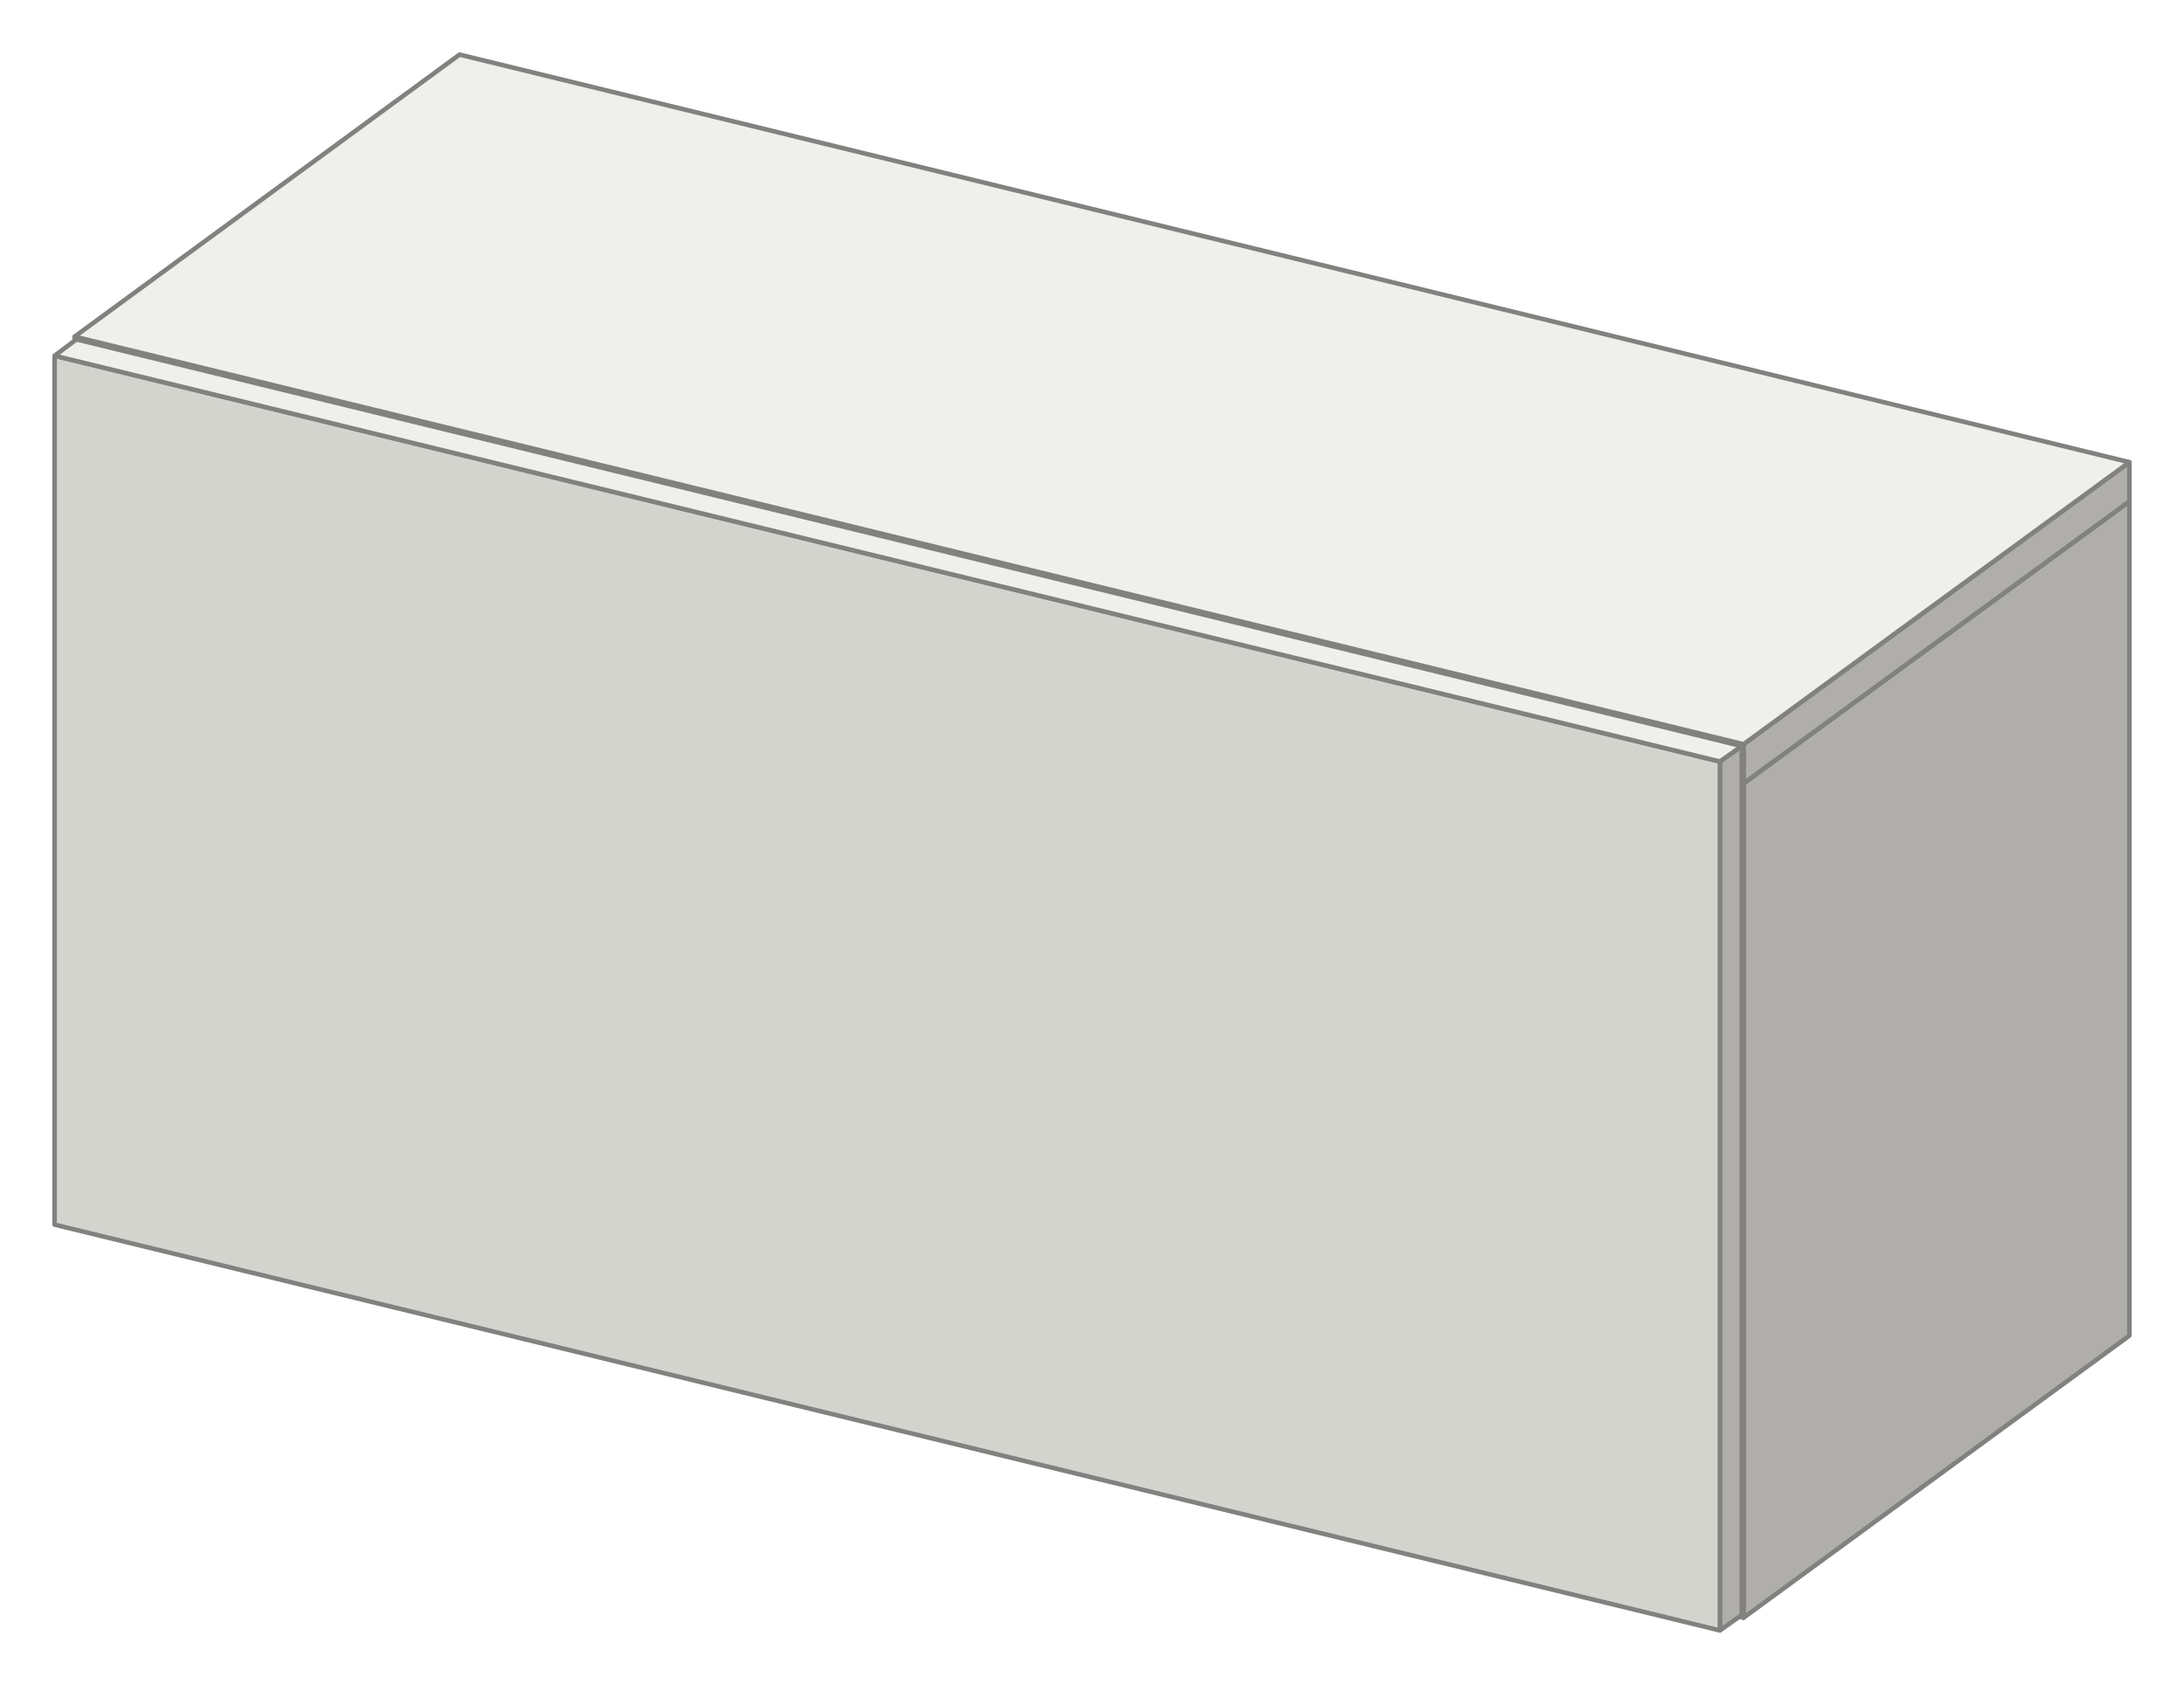
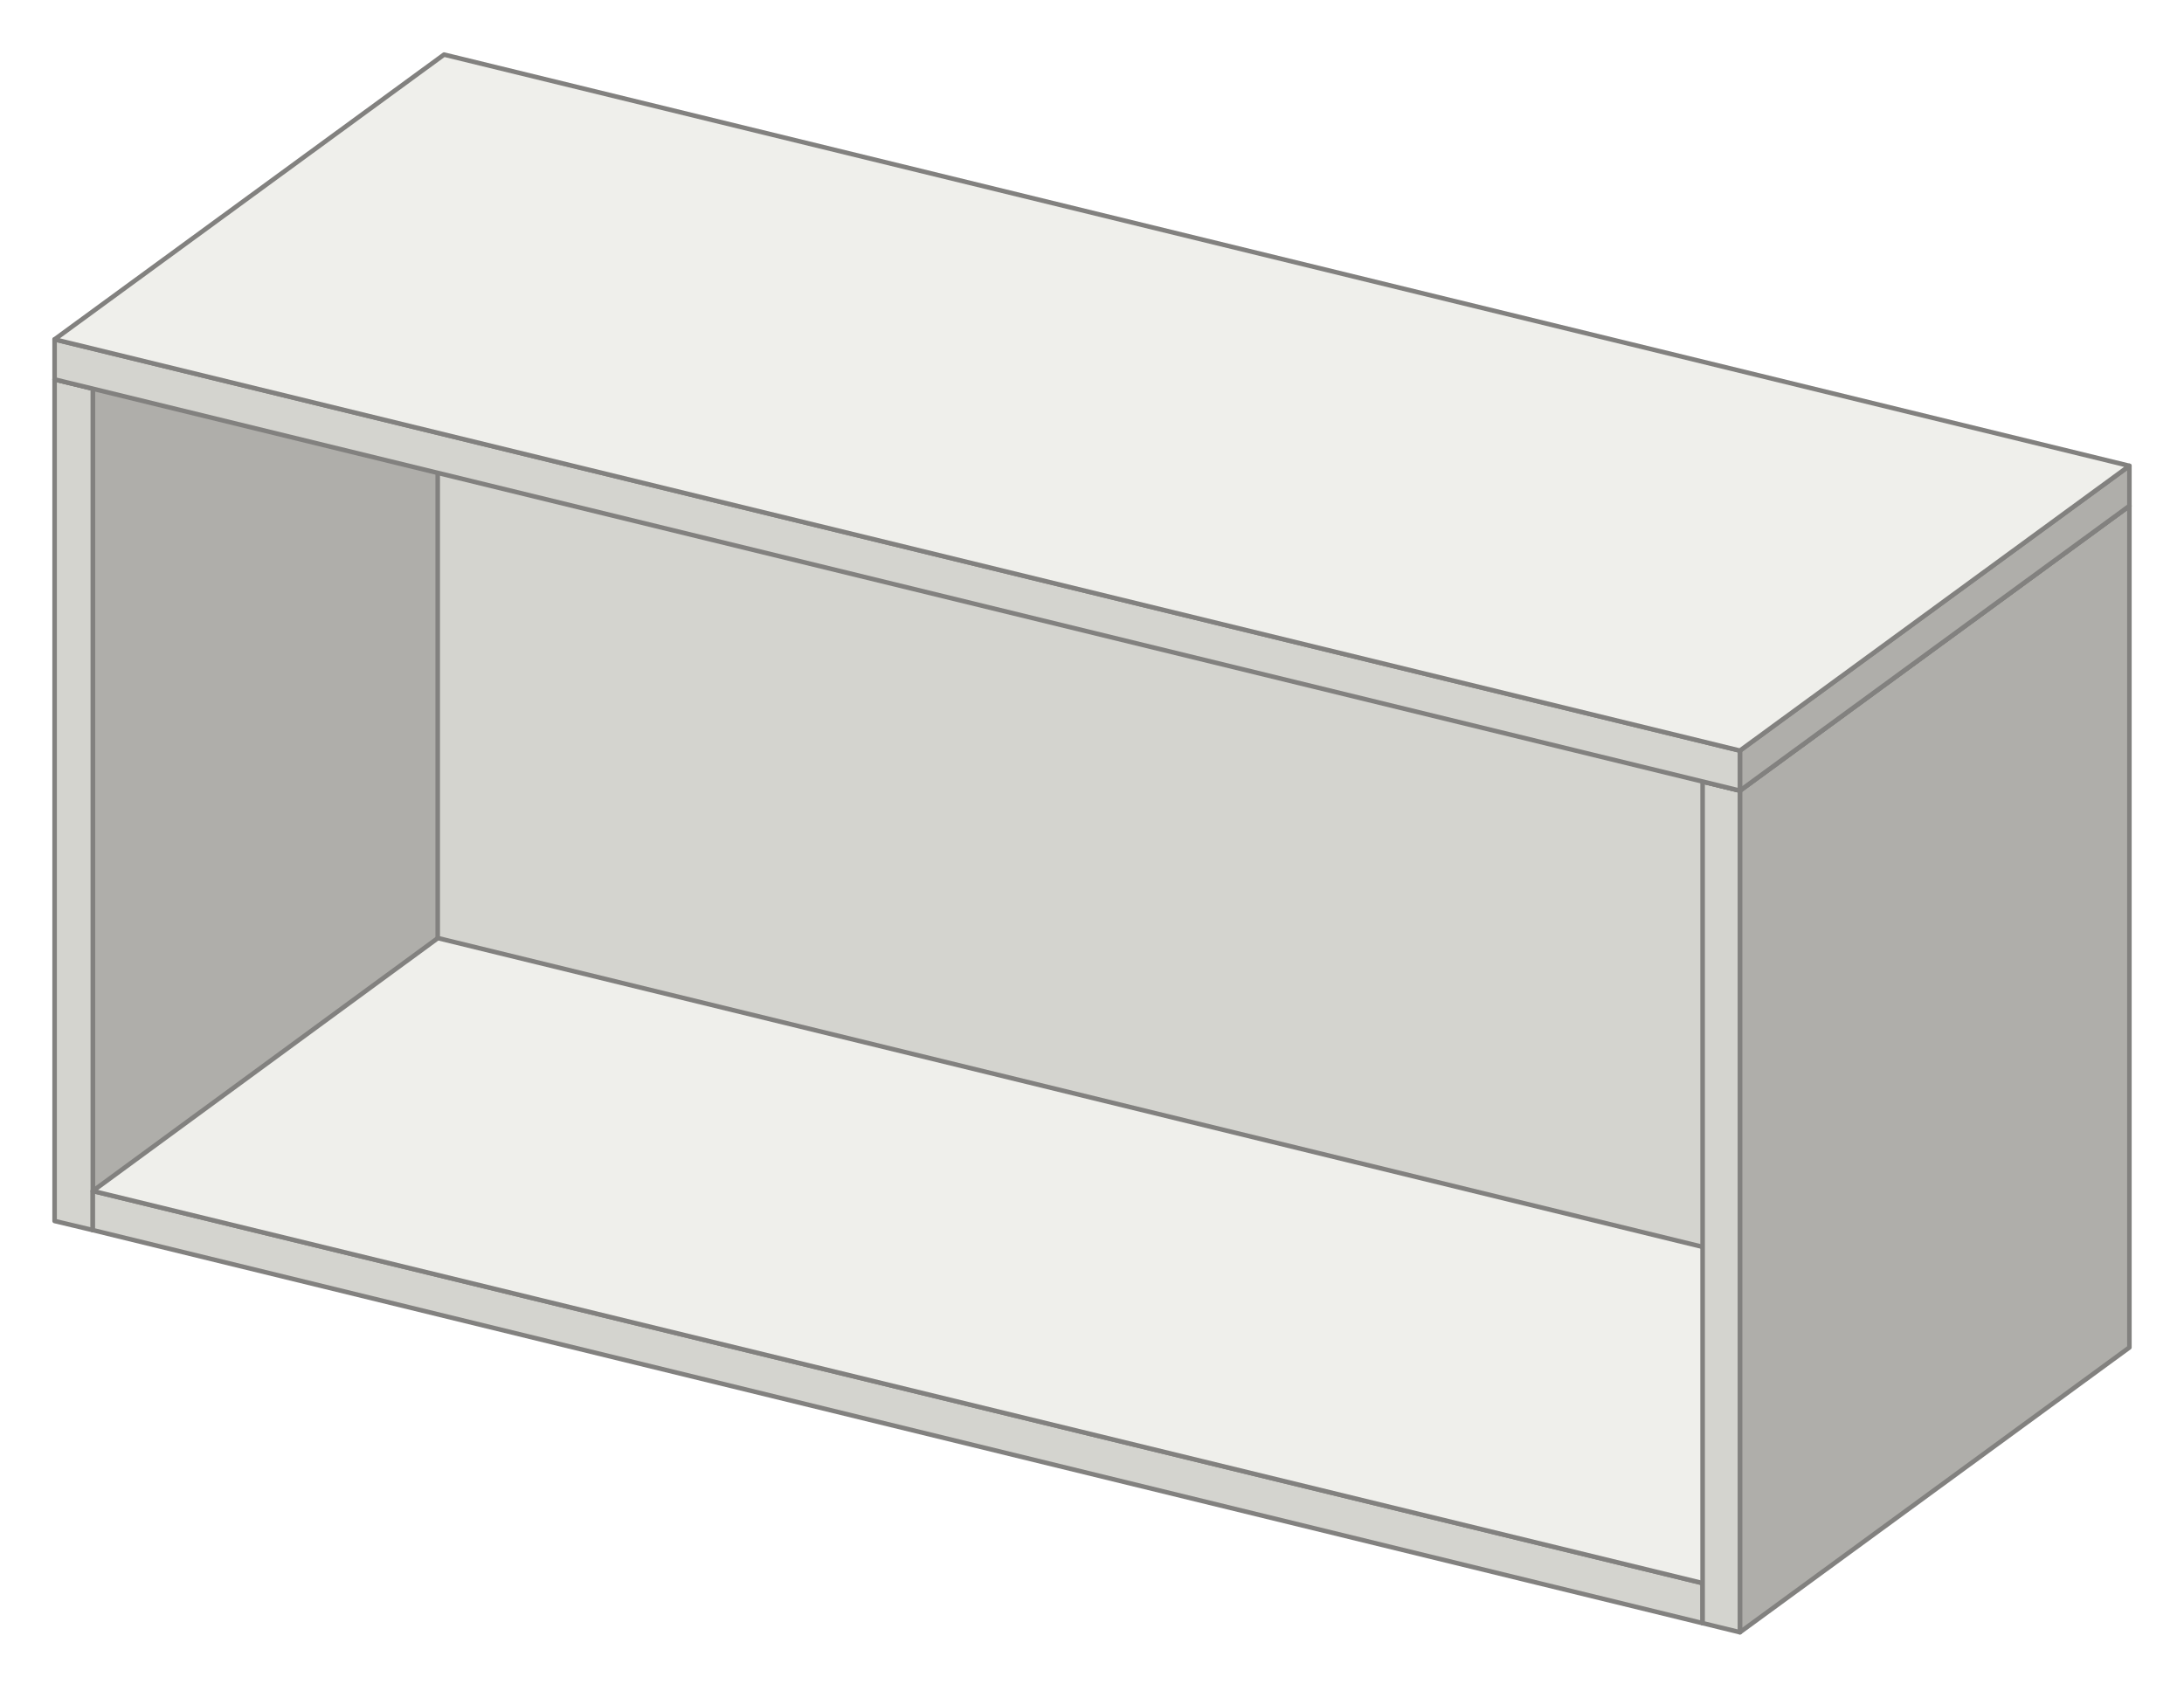
<svg xmlns="http://www.w3.org/2000/svg" viewBox="0 0 240 185" width="240" height="185" stroke-width="0.5" stroke-linejoin="round">
-   <path d="M12.3,134L54.7,103L54.7,11.3L12.3,42.3Z" fill="#afaeaa" stroke="#82817f" />
-   <path d="M8.2,133L12.3,134L12.3,42.3L8.2,41.3Z" fill="#d4d4cf" stroke="#82817f" />
-   <path d="M8.2,41.3L12.3,42.3L54.7,11.3L50.5,10.3Z" fill="#efefeb" stroke="#82817f" />
-   <path d="M187.5,176.8L229.9,145.8L229.9,141.4L187.5,172.5Z" fill="#afaeaa" stroke="#82817f" />
-   <path d="M12.3,134L187.5,176.8L187.5,172.5L12.3,129.7Z" fill="#d4d4cf" stroke="#82817f" />
-   <path d="M12.3,129.7L187.5,172.5L229.9,141.4L54.7,98.7Z" fill="#efefeb" stroke="#82817f" />
-   <path d="M225.1,144.9L227.5,143.2L227.5,55.8L225.1,57.6Z" fill="#afaeaa" stroke="#82817f" />
-   <path d="M49.9,102.2L225.1,144.9L225.1,57.6L49.9,14.8Z" fill="#d4d4cf" stroke="#82817f" />
-   <path d="M49.9,14.8L225.1,57.6L227.5,55.8L52.3,13.1Z" fill="#efefeb" stroke="#82817f" />
-   <path d="M191.6,177.8L234,146.8L234,55.1L191.6,86.1Z" fill="#afaeaa" stroke="#82817f" />
-   <path d="M187.5,176.8L191.6,177.8L191.6,86.1L187.5,85.1Z" fill="#d4d4cf" stroke="#82817f" />
-   <path d="M187.5,85.1L191.6,86.1L234,55.1L229.9,54.1Z" fill="#efefeb" stroke="#82817f" />
-   <path d="M191.6,86.1L234,55.1L234,50.8L191.6,81.8Z" fill="#afaeaa" stroke="#82817f" />
-   <path d="M8.2,41.3L191.6,86.1L191.6,81.8L8.2,37Z" fill="#d4d4cf" stroke="#82817f" />
-   <path d="M8.2,37L191.6,81.8L234,50.8L50.5,6Z" fill="#efefeb" stroke="#82817f" />
-   <path d="M189,179.2L191.4,177.5L191.4,82L189,83.7Z" fill="#afaeaa" stroke="#82817f" />
-   <path d="M6,134.6L189,179.2L189,83.7L6,39.1Z" fill="#d4d4cf" stroke="#82817f" />
-   <path d="M6,39.1L189,83.7L191.4,82L8.4,37.3Z" fill="#efefeb" stroke="#82817f" />
+   <path d="M10.2,135.2L52.9,103.9L52.9,11.4L10.2,42.7Z" fill="#afaeaa" stroke="#82817f" />
+   <path d="M6,134.2L10.2,135.2L10.2,42.7L6,41.7Z" fill="#d4d4cf" stroke="#82817f" />
+   <path d="M6,41.7L10.2,42.7L52.9,11.4L48.8,10.4Z" fill="#efefeb" stroke="#82817f" />
+   <path d="M187.1,178.4L229.8,147.1L229.8,142.7L187.1,174Z" fill="#afaeaa" stroke="#82817f" />
+   <path d="M10.2,135.2L187.1,178.4L187.1,174L10.2,130.9Z" fill="#d4d4cf" stroke="#82817f" />
+   <path d="M10.2,130.9L187.1,174L229.8,142.7L52.9,99.6Z" fill="#efefeb" stroke="#82817f" />
+   <path d="M225,146.3L227.4,144.5L227.4,56.3L225,58.1Z" fill="#afaeaa" stroke="#82817f" />
+   <path d="M48.1,103.1L225,146.3L225,58.1L48.1,14.9Z" fill="#d4d4cf" stroke="#82817f" />
+   <path d="M48.1,14.9L225,58.1L227.4,56.3L50.5,13.1Z" fill="#efefeb" stroke="#82817f" />
+   <path d="M191.2,179.4L234,148.1L234,55.6L191.2,86.9Z" fill="#afaeaa" stroke="#82817f" />
+   <path d="M187.1,178.4L191.2,179.4L191.2,86.9L187.1,85.9Z" fill="#d4d4cf" stroke="#82817f" />
+   <path d="M187.1,85.9L191.2,86.9L234,55.6L229.8,54.5Z" fill="#efefeb" stroke="#82817f" />
+   <path d="M191.2,86.9L234,55.6L234,51.2L191.2,82.5Z" fill="#afaeaa" stroke="#82817f" />
+   <path d="M6,41.7L191.2,86.9L191.2,82.5L6,37.3Z" fill="#d4d4cf" stroke="#82817f" />
+   <path d="M6,37.3L191.2,82.5L234,51.2L48.8,6Z" fill="#efefeb" stroke="#82817f" />
</svg>
